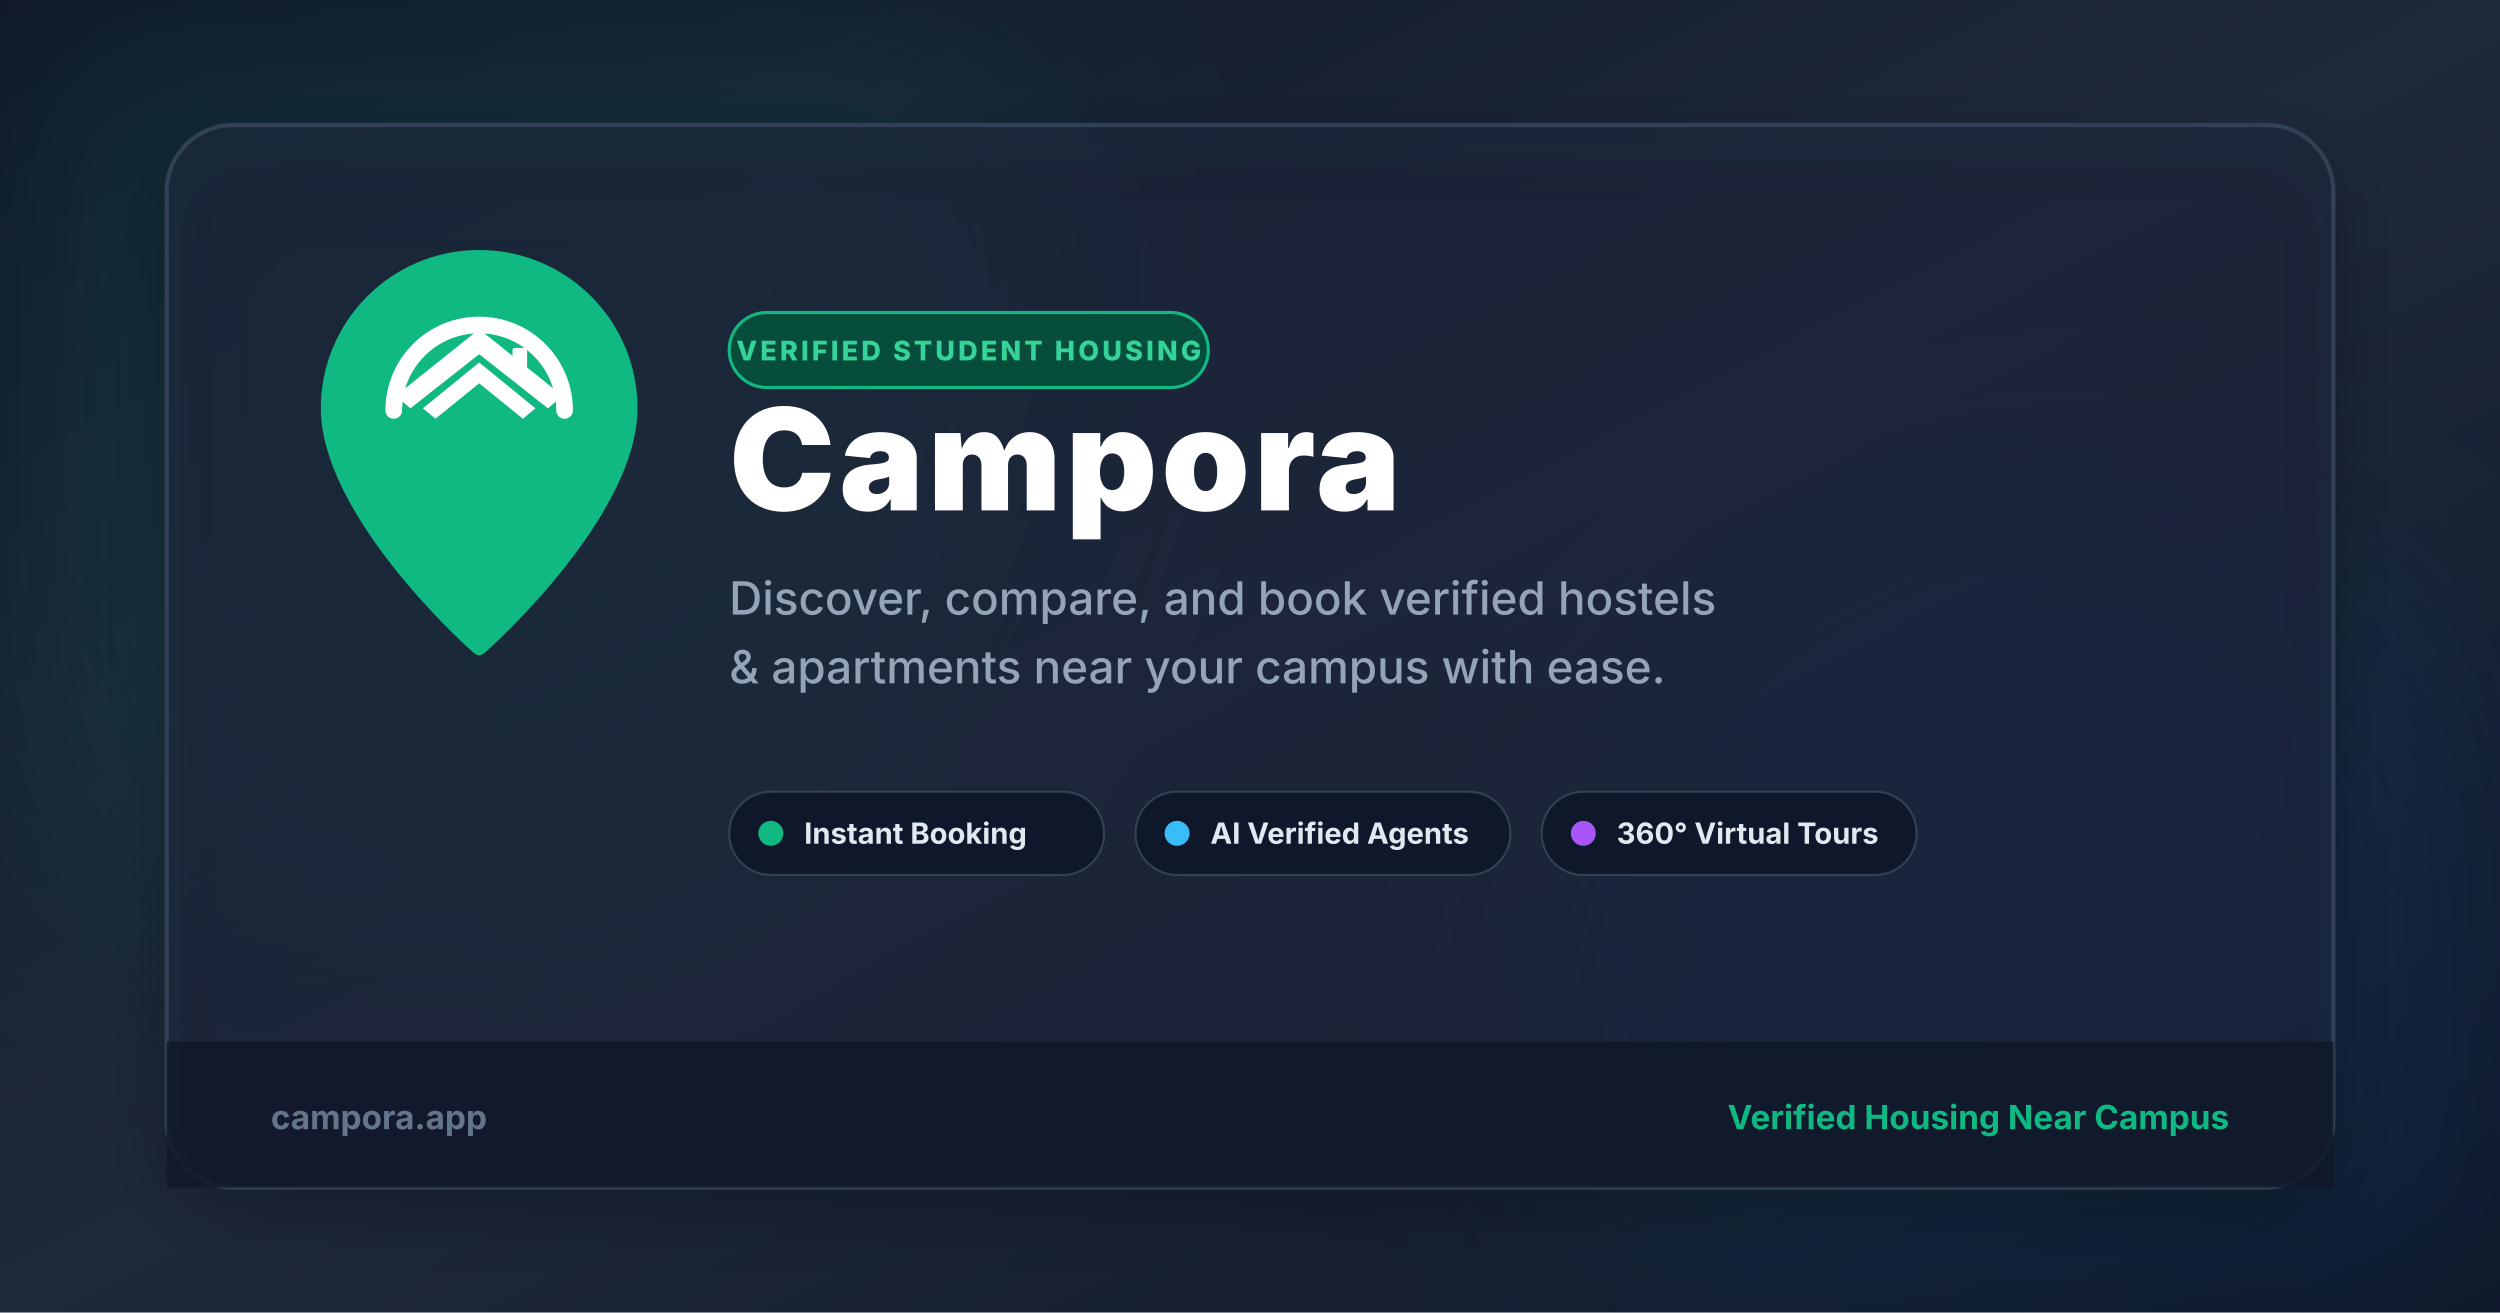
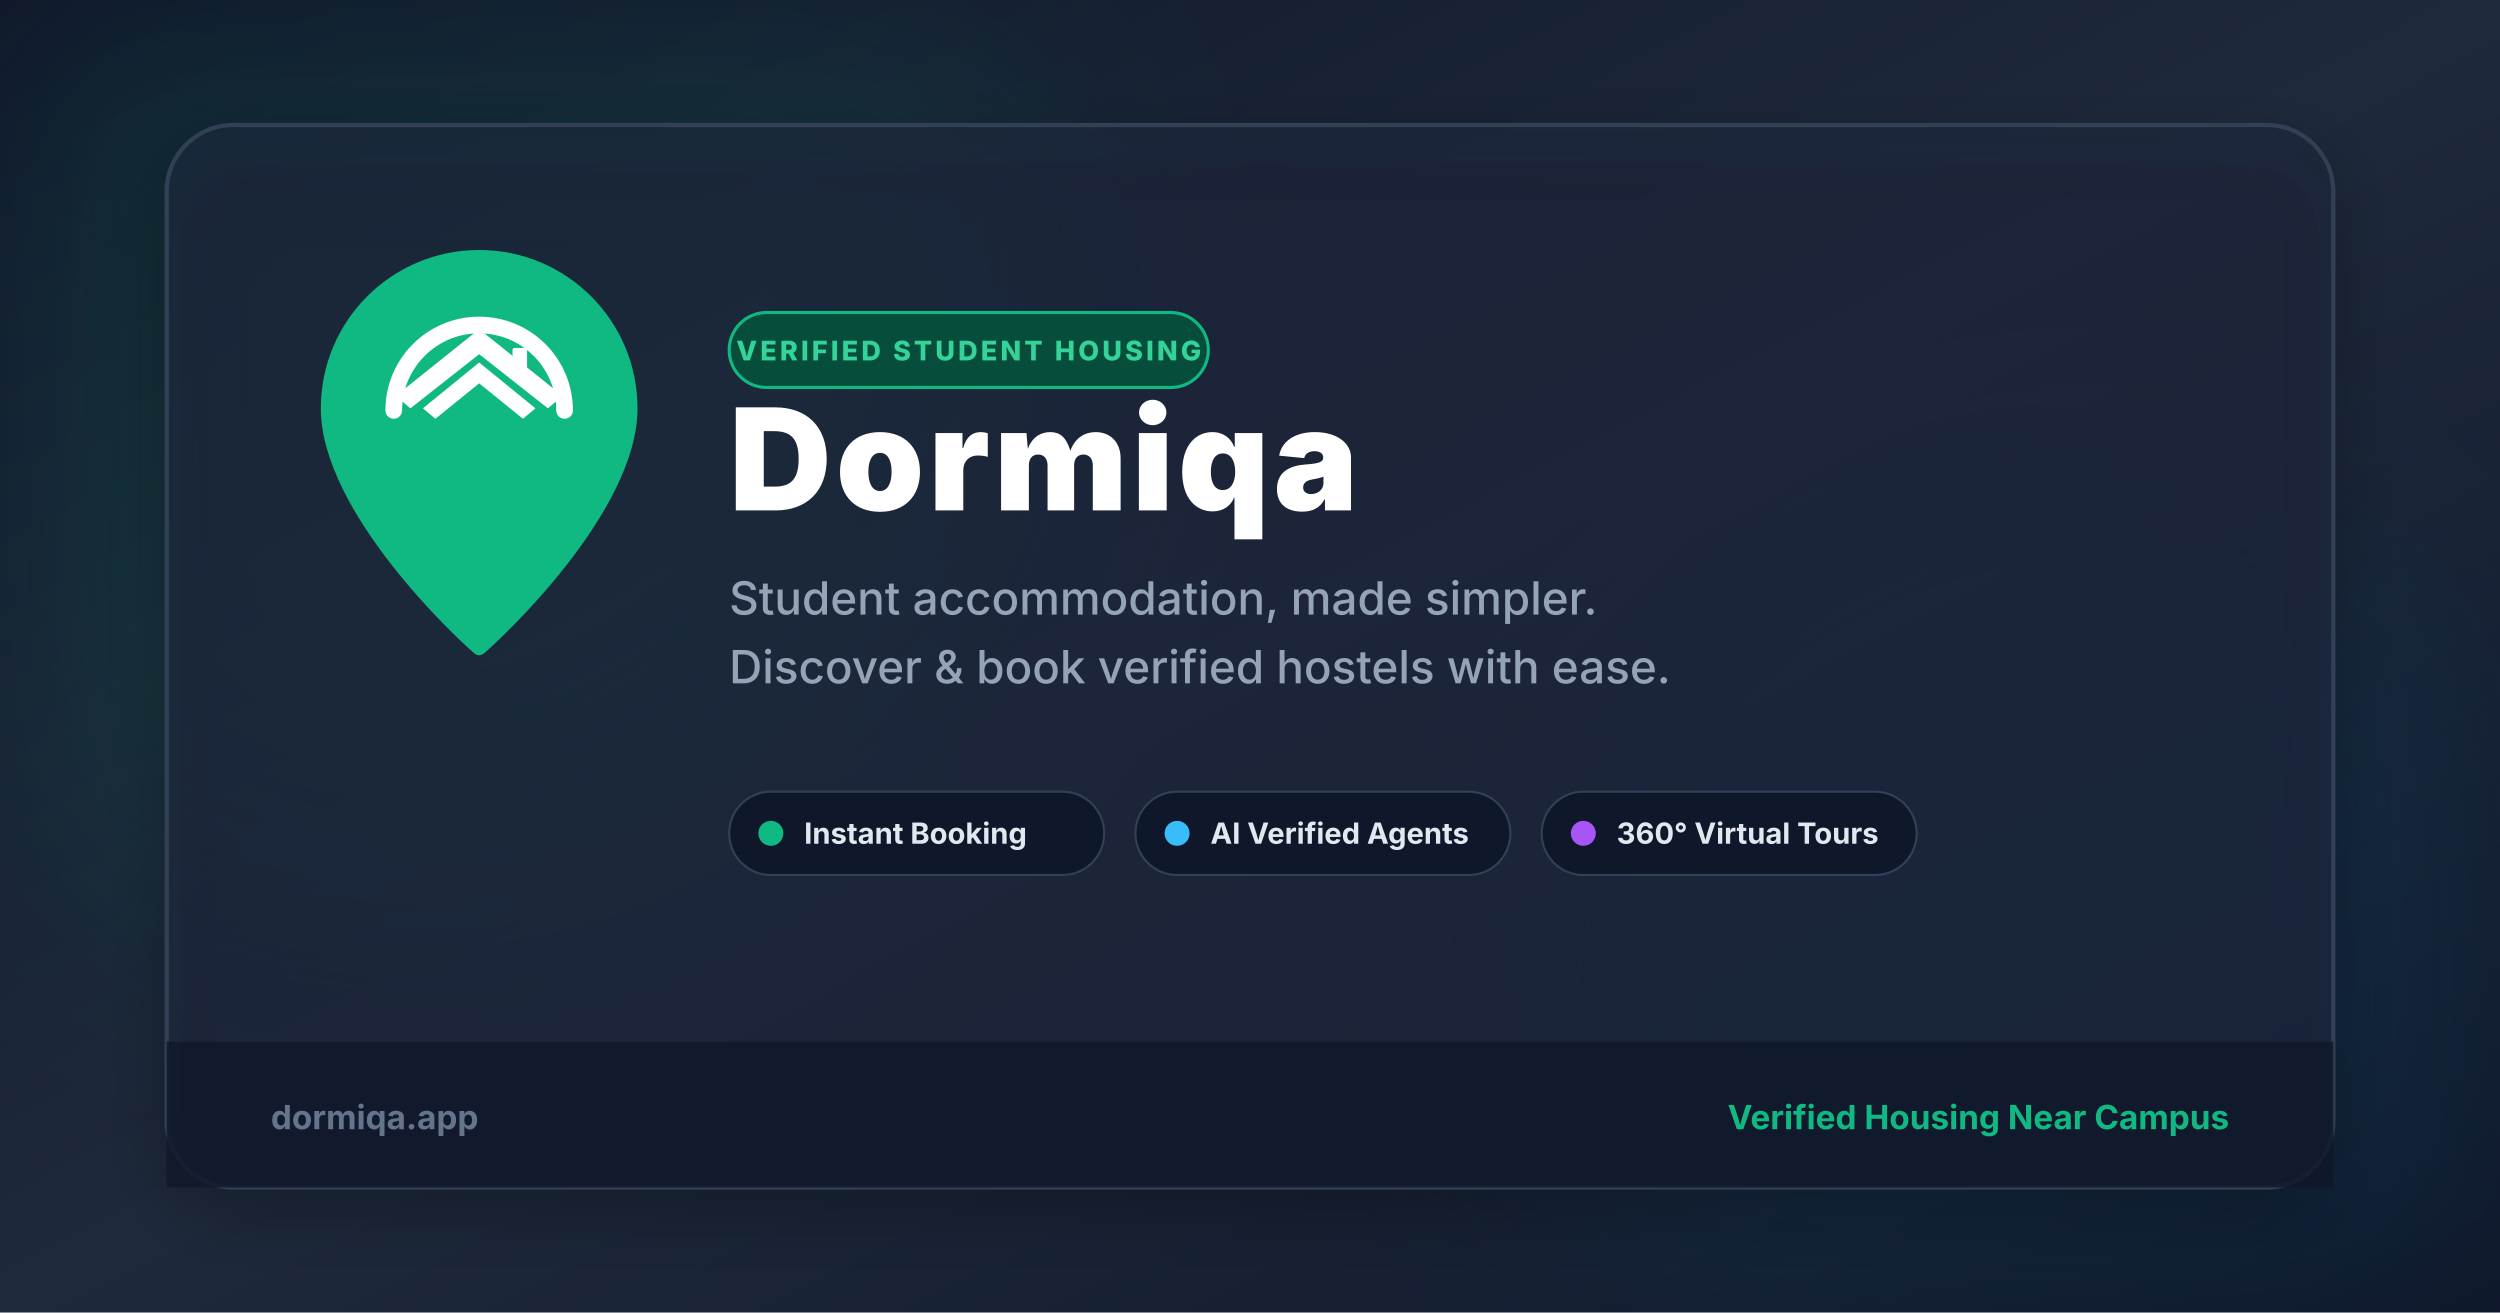
<svg xmlns="http://www.w3.org/2000/svg" width="1200" height="630" viewBox="0 0 1200 630">
  <defs>
    <linearGradient id="bg" x1="0%" y1="0%" x2="100%" y2="100%">
      <stop offset="0%" stop-color="#0f172a" />
      <stop offset="50%" stop-color="#1e293b" />
      <stop offset="100%" stop-color="#0f172a" />
    </linearGradient>
    <linearGradient id="emerald-grad" x1="0%" y1="0%" x2="100%" y2="0%">
      <stop offset="0%" stop-color="#10b981" />
      <stop offset="100%" stop-color="#34d399" />
    </linearGradient>
    <filter id="shadow" x="-10%" y="-10%" width="120%" height="120%">
      <feDropShadow dx="0" dy="12" stdDeviation="16" flood-color="#000000" flood-opacity="0.4" />
    </filter>
  </defs>
  <rect width="1200" height="630" fill="url(#bg)" />
  <circle cx="200" cy="150" r="300" fill="#10b981" opacity="0.12" filter="blur(60px)" />
  <circle cx="1000" cy="500" r="250" fill="#0284c7" opacity="0.10" filter="blur(60px)" />
  <rect x="80" y="60" width="1040" height="510" rx="32" fill="#1e293b" fill-opacity="0.6" stroke="#334155" stroke-width="2" filter="url(#shadow)" />
  <g transform="translate(130, 110)">
    <path fill="#10b981" d="M 100 10 C 58 10 24 44 24 86 C 24 136 90 197 97 203 C 99 205 101 205 103 203 C 110 197 176 136 176 86 C 176 44 142 10 100 10 Z" />
    <path fill="none" stroke="#ffffff" stroke-width="8" stroke-linecap="round" d="M 59 87 A 41 41 0 0 1 141 87" />
    <path fill="#ffffff" d="M 100 48 L 140 80 L 133 86 L 100 60 L 67 86 L 60 80 Z" />
    <path fill="#ffffff" d="M 100 64 L 127 86 L 121 91 L 100 74 L 79 91 L 73 86 Z" />
    <rect fill="#ffffff" x="116" y="57" width="7" height="14" rx="1" />
  </g>
  <g transform="translate(350, 150)">
    <rect x="0" y="0" width="230" height="36" rx="18" fill="#064e3b" stroke="#10b981" stroke-width="1.5" />
    <text x="115" y="23" font-family="system-ui, -apple-system, sans-serif" font-weight="800" font-size="13" fill="#34d399" text-anchor="middle" letter-spacing="1.5">VERIFIED STUDENT HOUSING</text>
-     <text x="0" y="95" font-family="system-ui, -apple-system, sans-serif" font-weight="900" font-size="68" fill="#ffffff" letter-spacing="2">Campora</text>
-     <text x="0" y="145" font-family="system-ui, -apple-system, sans-serif" font-weight="500" font-size="22" fill="#94a3b8">Discover, compare, and book verified hostels</text>
-     <text x="0" y="178" font-family="system-ui, -apple-system, sans-serif" font-weight="500" font-size="22" fill="#94a3b8">&amp; apartments near your campus with ease.</text>
+     <text x="0" y="95" font-family="system-ui, -apple-system, sans-serif" font-weight="900" font-size="68" fill="#ffffff" letter-spacing="2">Dormiqa</text>
+     <text x="0" y="145" font-family="system-ui, -apple-system, sans-serif" font-weight="500" font-size="22" fill="#94a3b8">Student accommodation, made simpler.</text>
+     <text x="0" y="178" font-family="system-ui, -apple-system, sans-serif" font-weight="500" font-size="22" fill="#94a3b8">Discover &amp; book verified hostels with ease.</text>
    <g transform="translate(0, 230)">
      <rect x="0" y="0" width="180" height="40" rx="20" fill="#0f172a" stroke="#334155" />
      <circle cx="20" cy="20" r="6" fill="#10b981" />
      <text x="36" y="25" font-family="system-ui, -apple-system, sans-serif" font-weight="700" font-size="14" fill="#e2e8f0">Instant Booking</text>
      <rect x="195" y="0" width="180" height="40" rx="20" fill="#0f172a" stroke="#334155" />
      <circle cx="215" cy="20" r="6" fill="#38bdf8" />
      <text x="231" y="25" font-family="system-ui, -apple-system, sans-serif" font-weight="700" font-size="14" fill="#e2e8f0">AI Verified Agents</text>
      <rect x="390" y="0" width="180" height="40" rx="20" fill="#0f172a" stroke="#334155" />
      <circle cx="410" cy="20" r="6" fill="#a855f7" />
      <text x="426" y="25" font-family="system-ui, -apple-system, sans-serif" font-weight="700" font-size="14" fill="#e2e8f0">360° Virtual Tours</text>
    </g>
  </g>
  <rect x="80" y="500" width="1040" height="70" rx="0" fill="#0f172a" fill-opacity="0.8" />
-   <text x="130" y="542" font-family="system-ui, -apple-system, sans-serif" font-weight="700" font-size="16" fill="#64748b">campora.app</text>
+   <text x="130" y="542" font-family="system-ui, -apple-system, sans-serif" font-weight="700" font-size="16" fill="#64748b">dormiqa.app</text>
  <text x="1070" y="542" font-family="system-ui, -apple-system, sans-serif" font-weight="700" font-size="16" fill="#10b981" text-anchor="end">Verified Housing Near Campus</text>
</svg>
